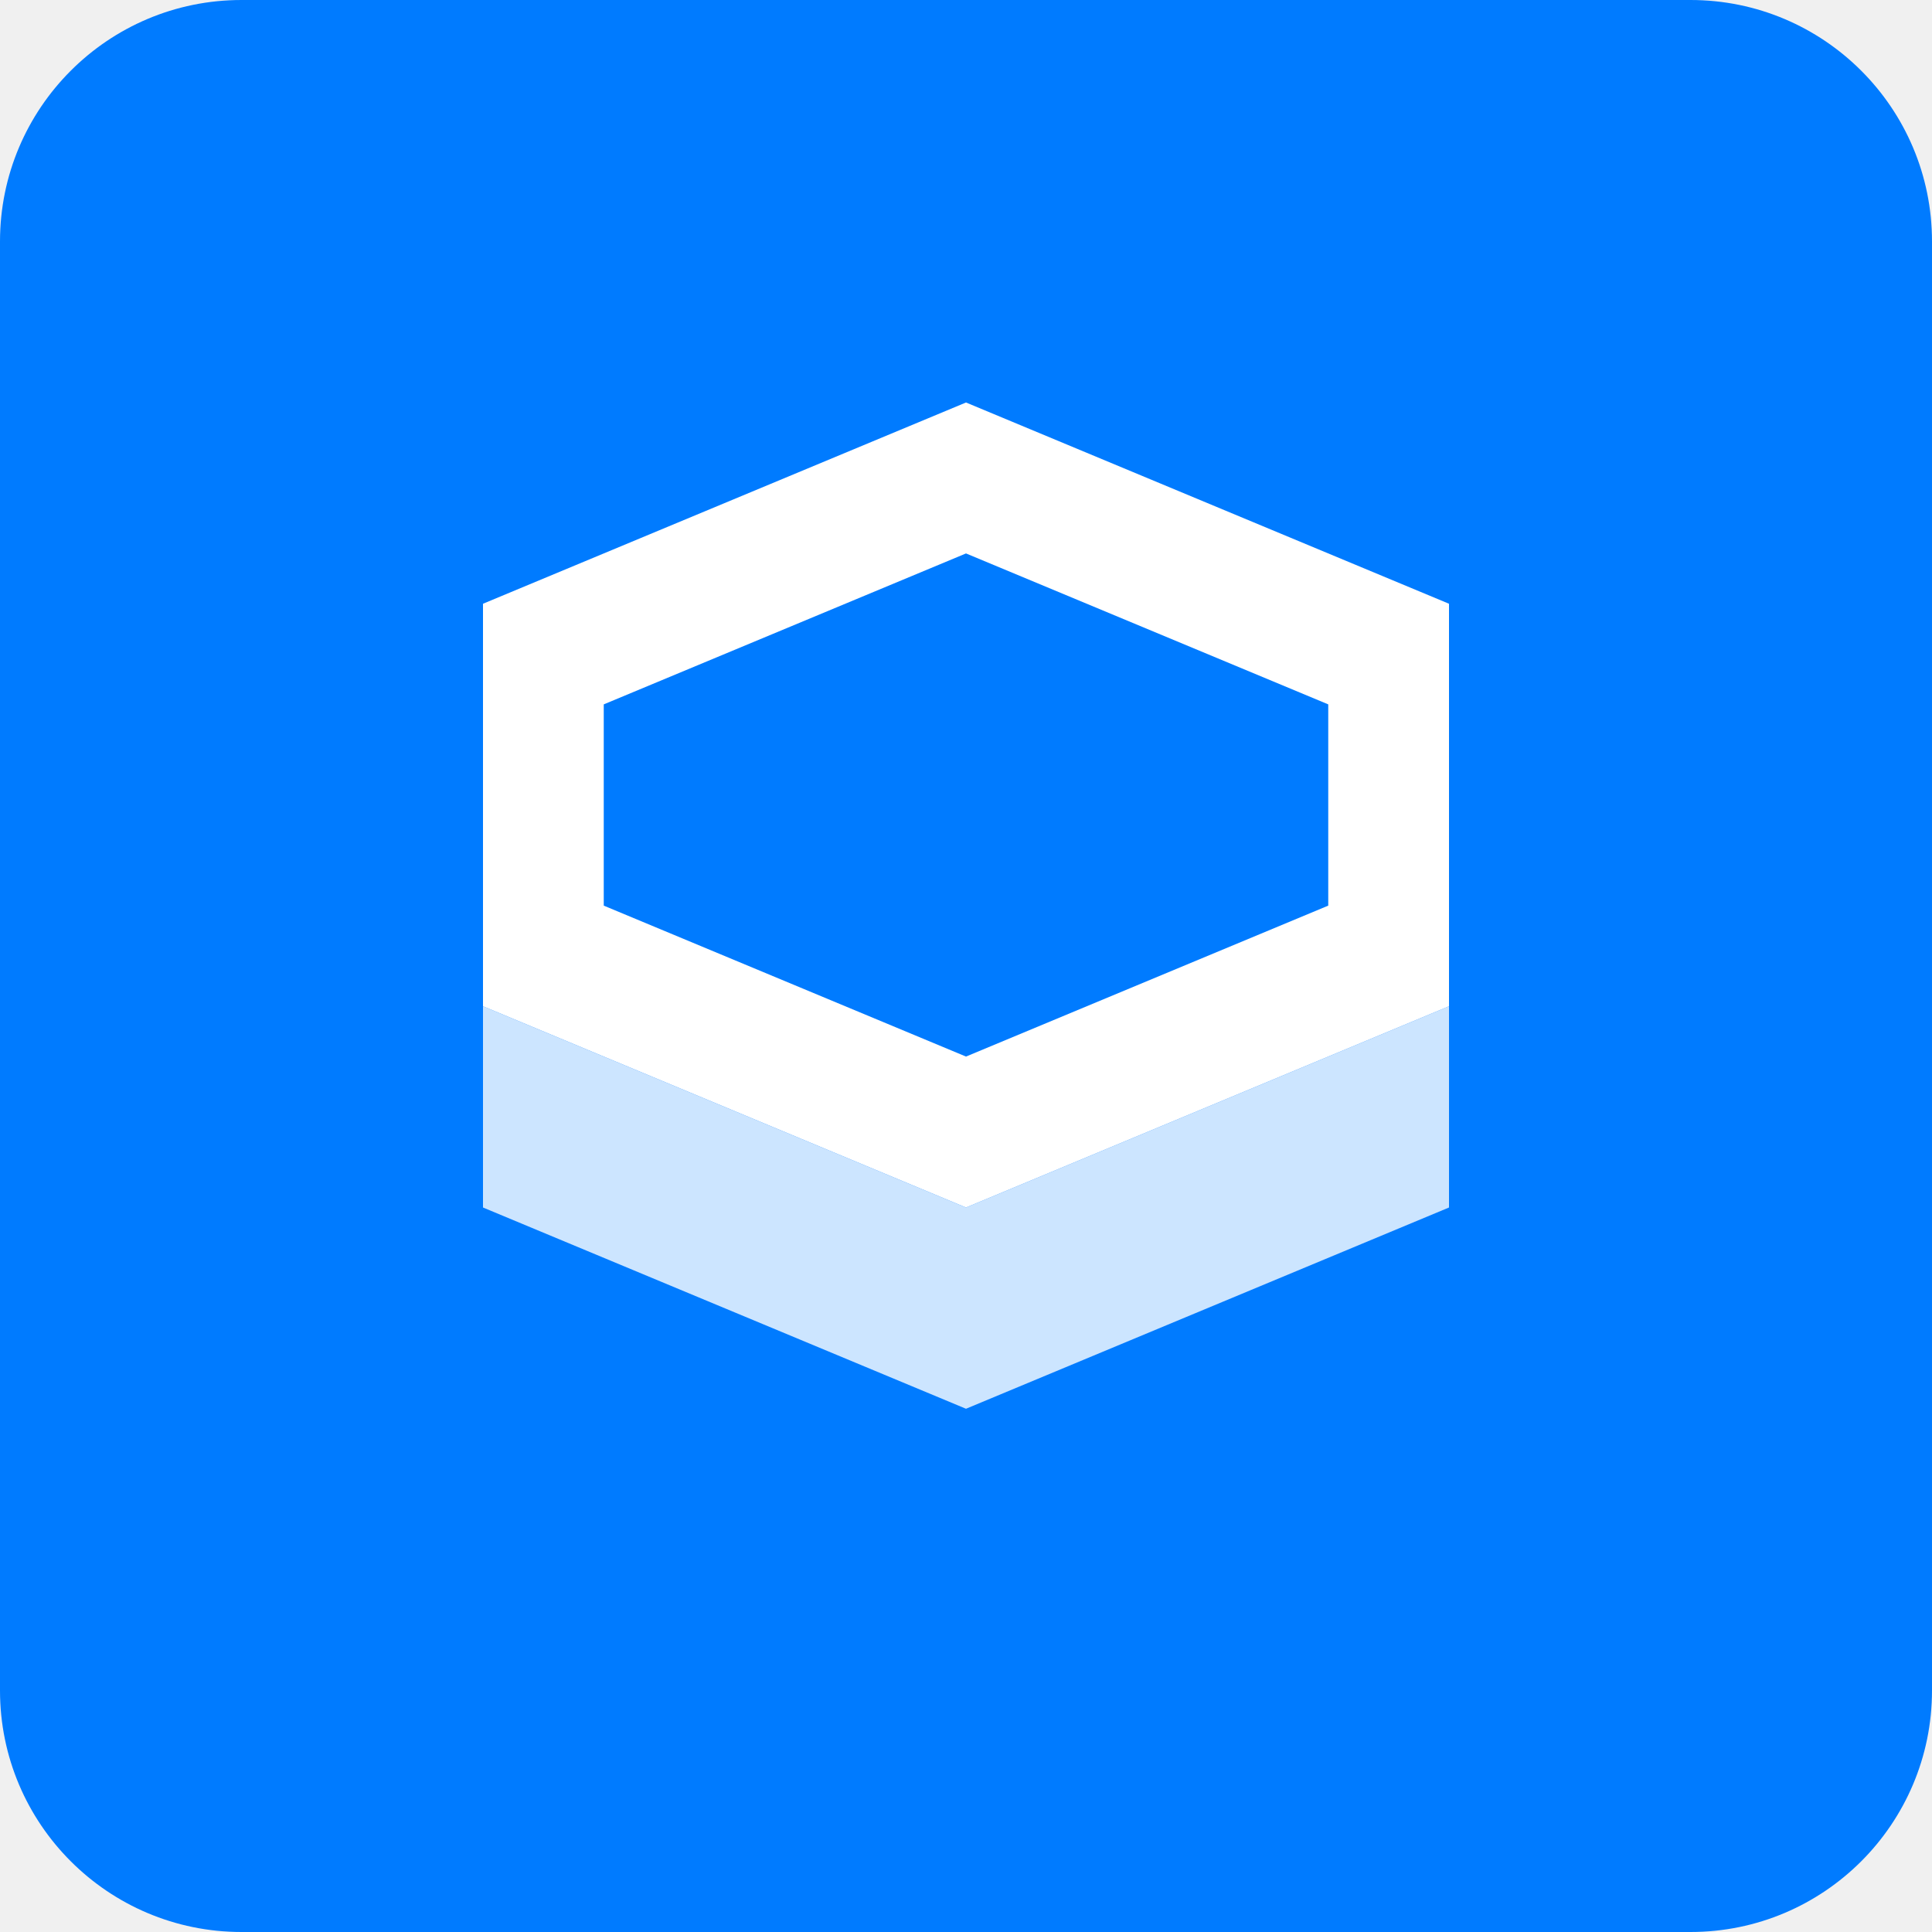
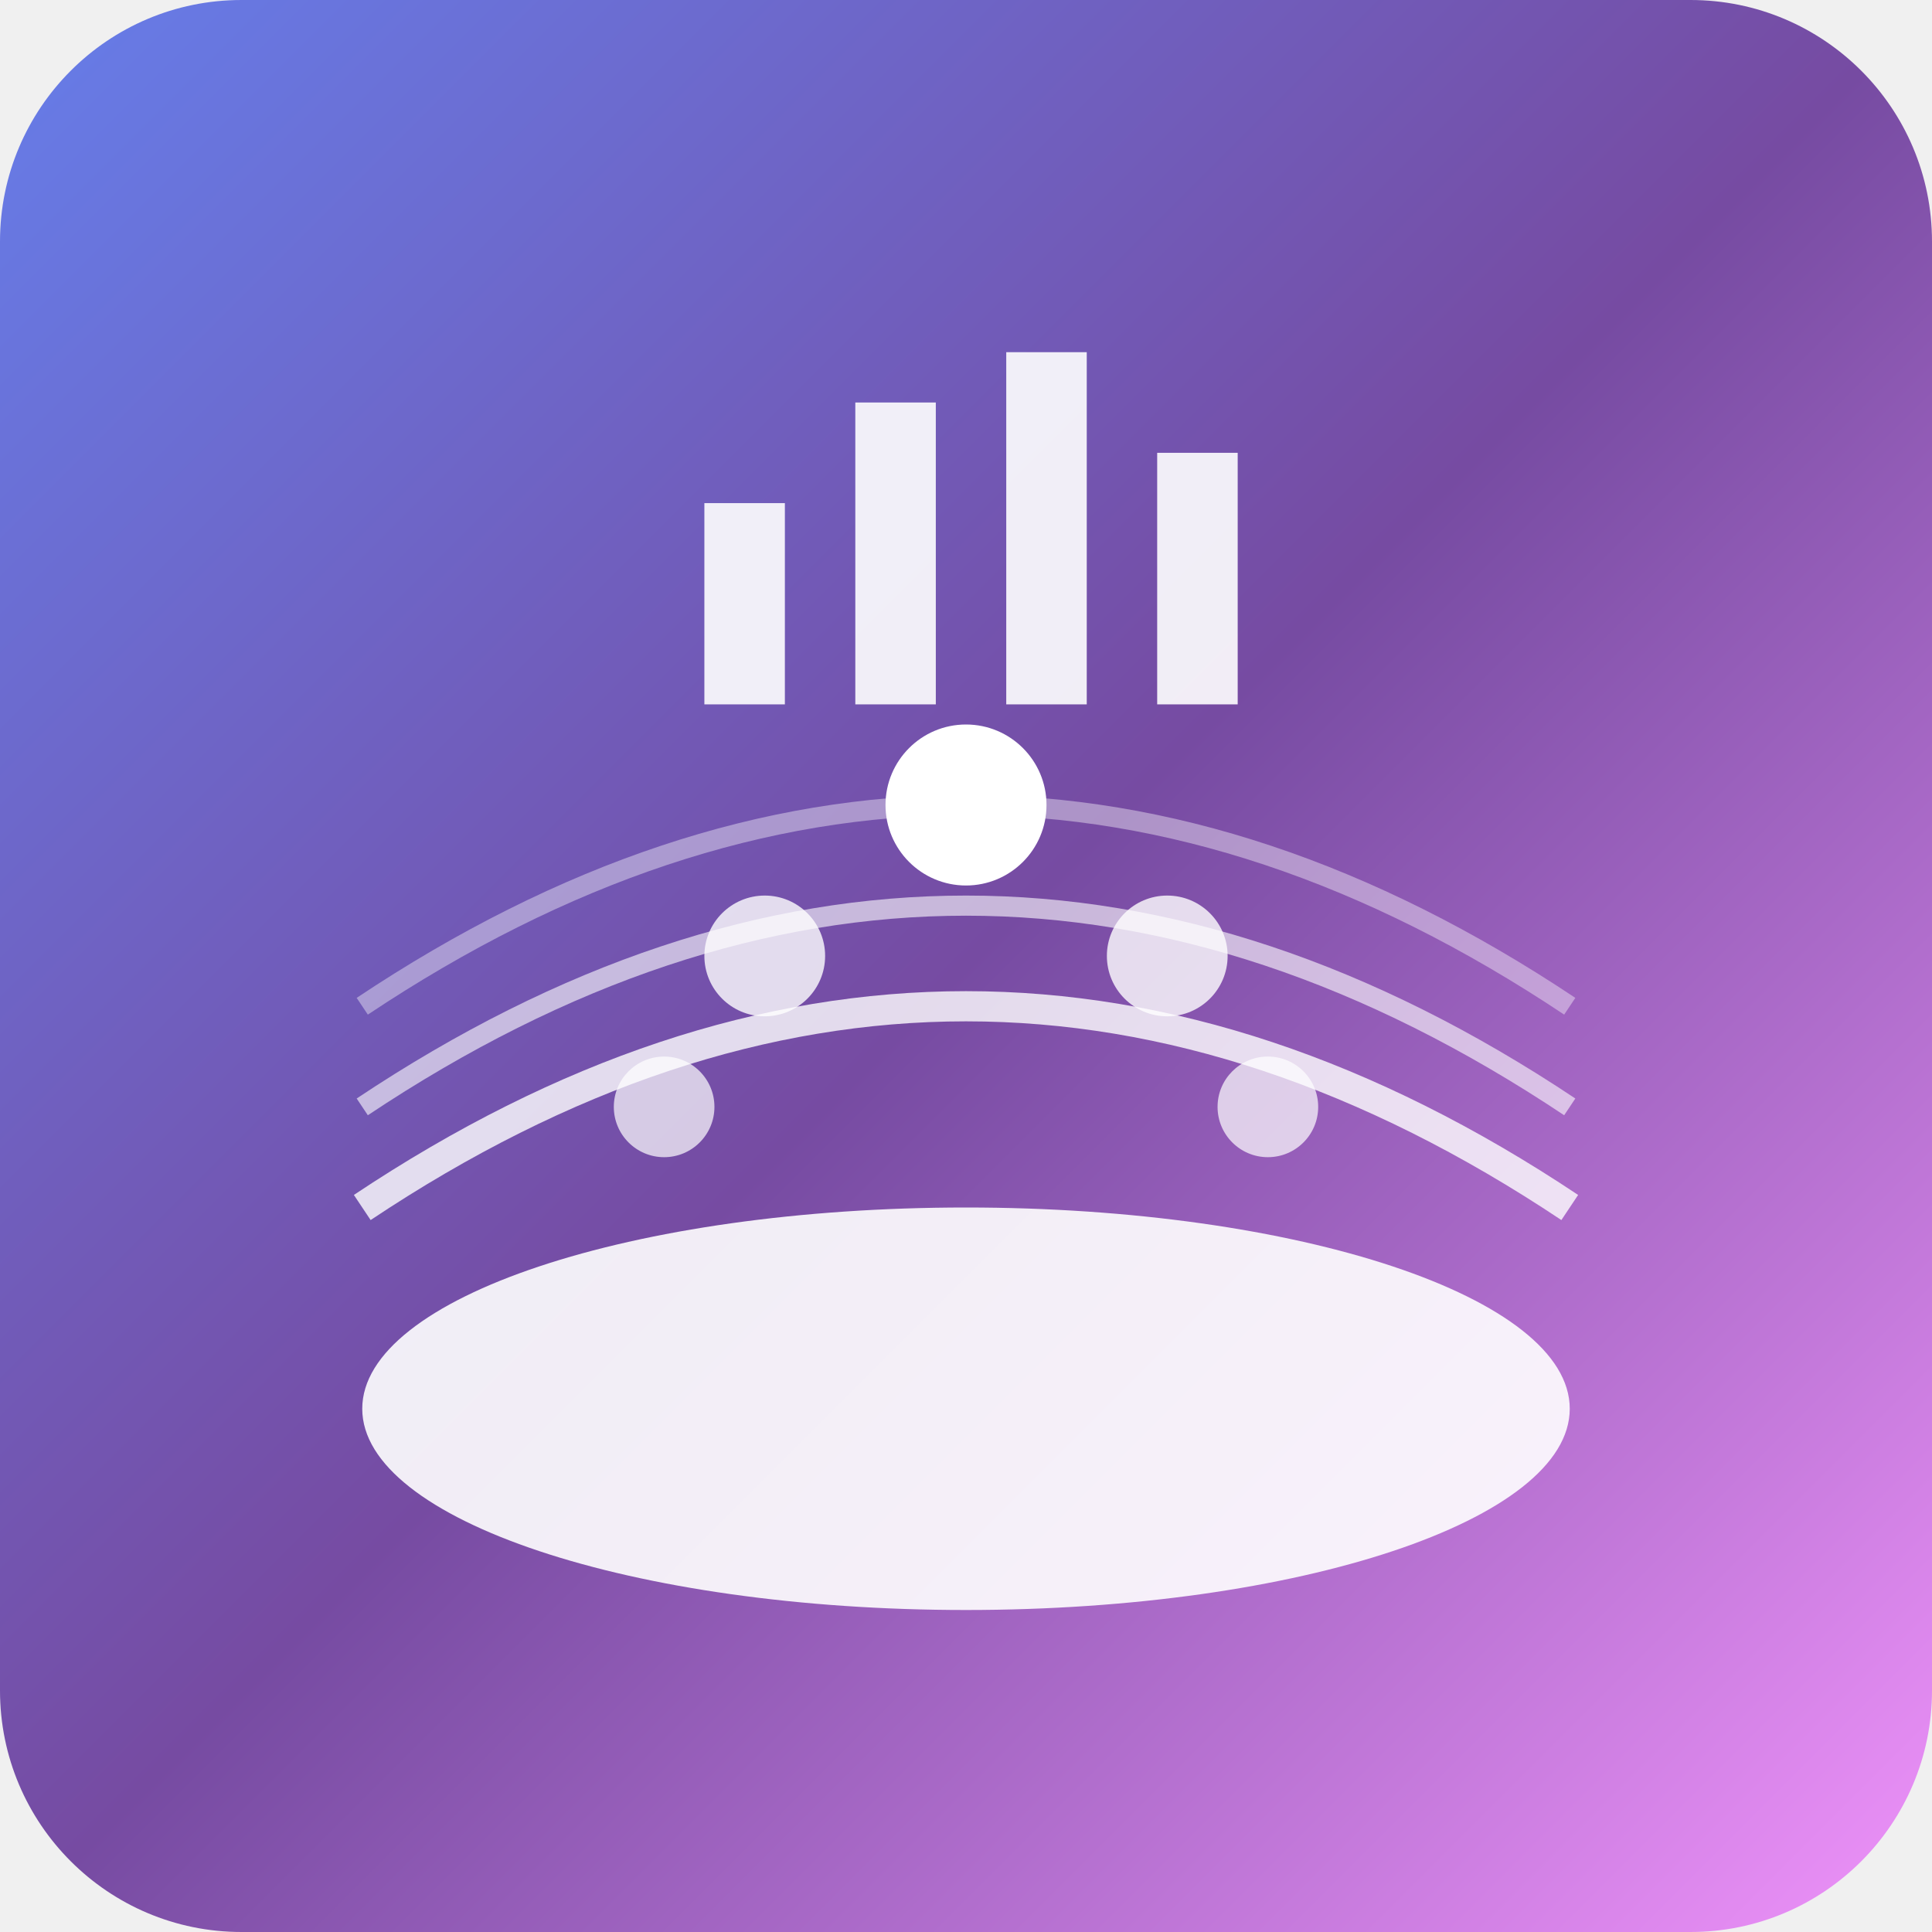
<svg xmlns="http://www.w3.org/2000/svg" width="192" height="192" viewBox="0 0 192 192" fill="none">
-   <rect width="192" height="192" rx="24" fill="#007bff" />
-   <path d="M48 60L96 40L144 60V100L96 120L48 100V60Z" fill="white" />
-   <path d="M48 100L96 120V140L48 120V100Z" fill="white" opacity="0.8" />
-   <path d="M144 100L96 120V140L144 120V100Z" fill="white" opacity="0.8" />
-   <path d="M60 70L96 55L132 70V90L96 105L60 90V70Z" fill="#007bff" />
+   <rect width="192" height="192" rx="24" fill="url(#gradient)" />
+   <ellipse cx="96" cy="140" rx="60" ry="20" fill="white" opacity="0.9" />
+   <path d="M36 120 Q96 80 156 120" stroke="white" stroke-width="3" fill="none" opacity="0.8" />
+   <path d="M36 110 Q96 70 156 110" stroke="white" stroke-width="2" fill="none" opacity="0.6" />
+   <path d="M36 100 Q96 60 156 100" stroke="white" stroke-width="2" fill="none" opacity="0.4" />
+   <circle cx="96" cy="80" r="8" fill="white" />
+   <circle cx="76" cy="95" r="6" fill="white" opacity="0.8" />
+   <circle cx="116" cy="95" r="6" fill="white" opacity="0.8" />
+   <circle cx="66" cy="110" r="5" fill="white" opacity="0.7" />
+   <circle cx="126" cy="110" r="5" fill="white" opacity="0.7" />
+   <rect x="70" y="50" width="8" height="20" fill="white" opacity="0.9" />
+   <rect x="85" y="40" width="8" height="30" fill="white" opacity="0.9" />
+   <rect x="100" y="35" width="8" height="35" fill="white" opacity="0.9" />
+   <rect x="115" y="45" width="8" height="25" fill="white" opacity="0.9" />
+   <defs>
+     <linearGradient id="gradient" x1="0%" y1="0%" x2="100%" y2="100%">
+       <stop offset="0%" style="stop-color:#667eea;stop-opacity:1" />
+       <stop offset="50%" style="stop-color:#764ba2;stop-opacity:1" />
+       <stop offset="100%" style="stop-color:#f093fb;stop-opacity:1" />
+     </linearGradient>
+   </defs>
</svg>
